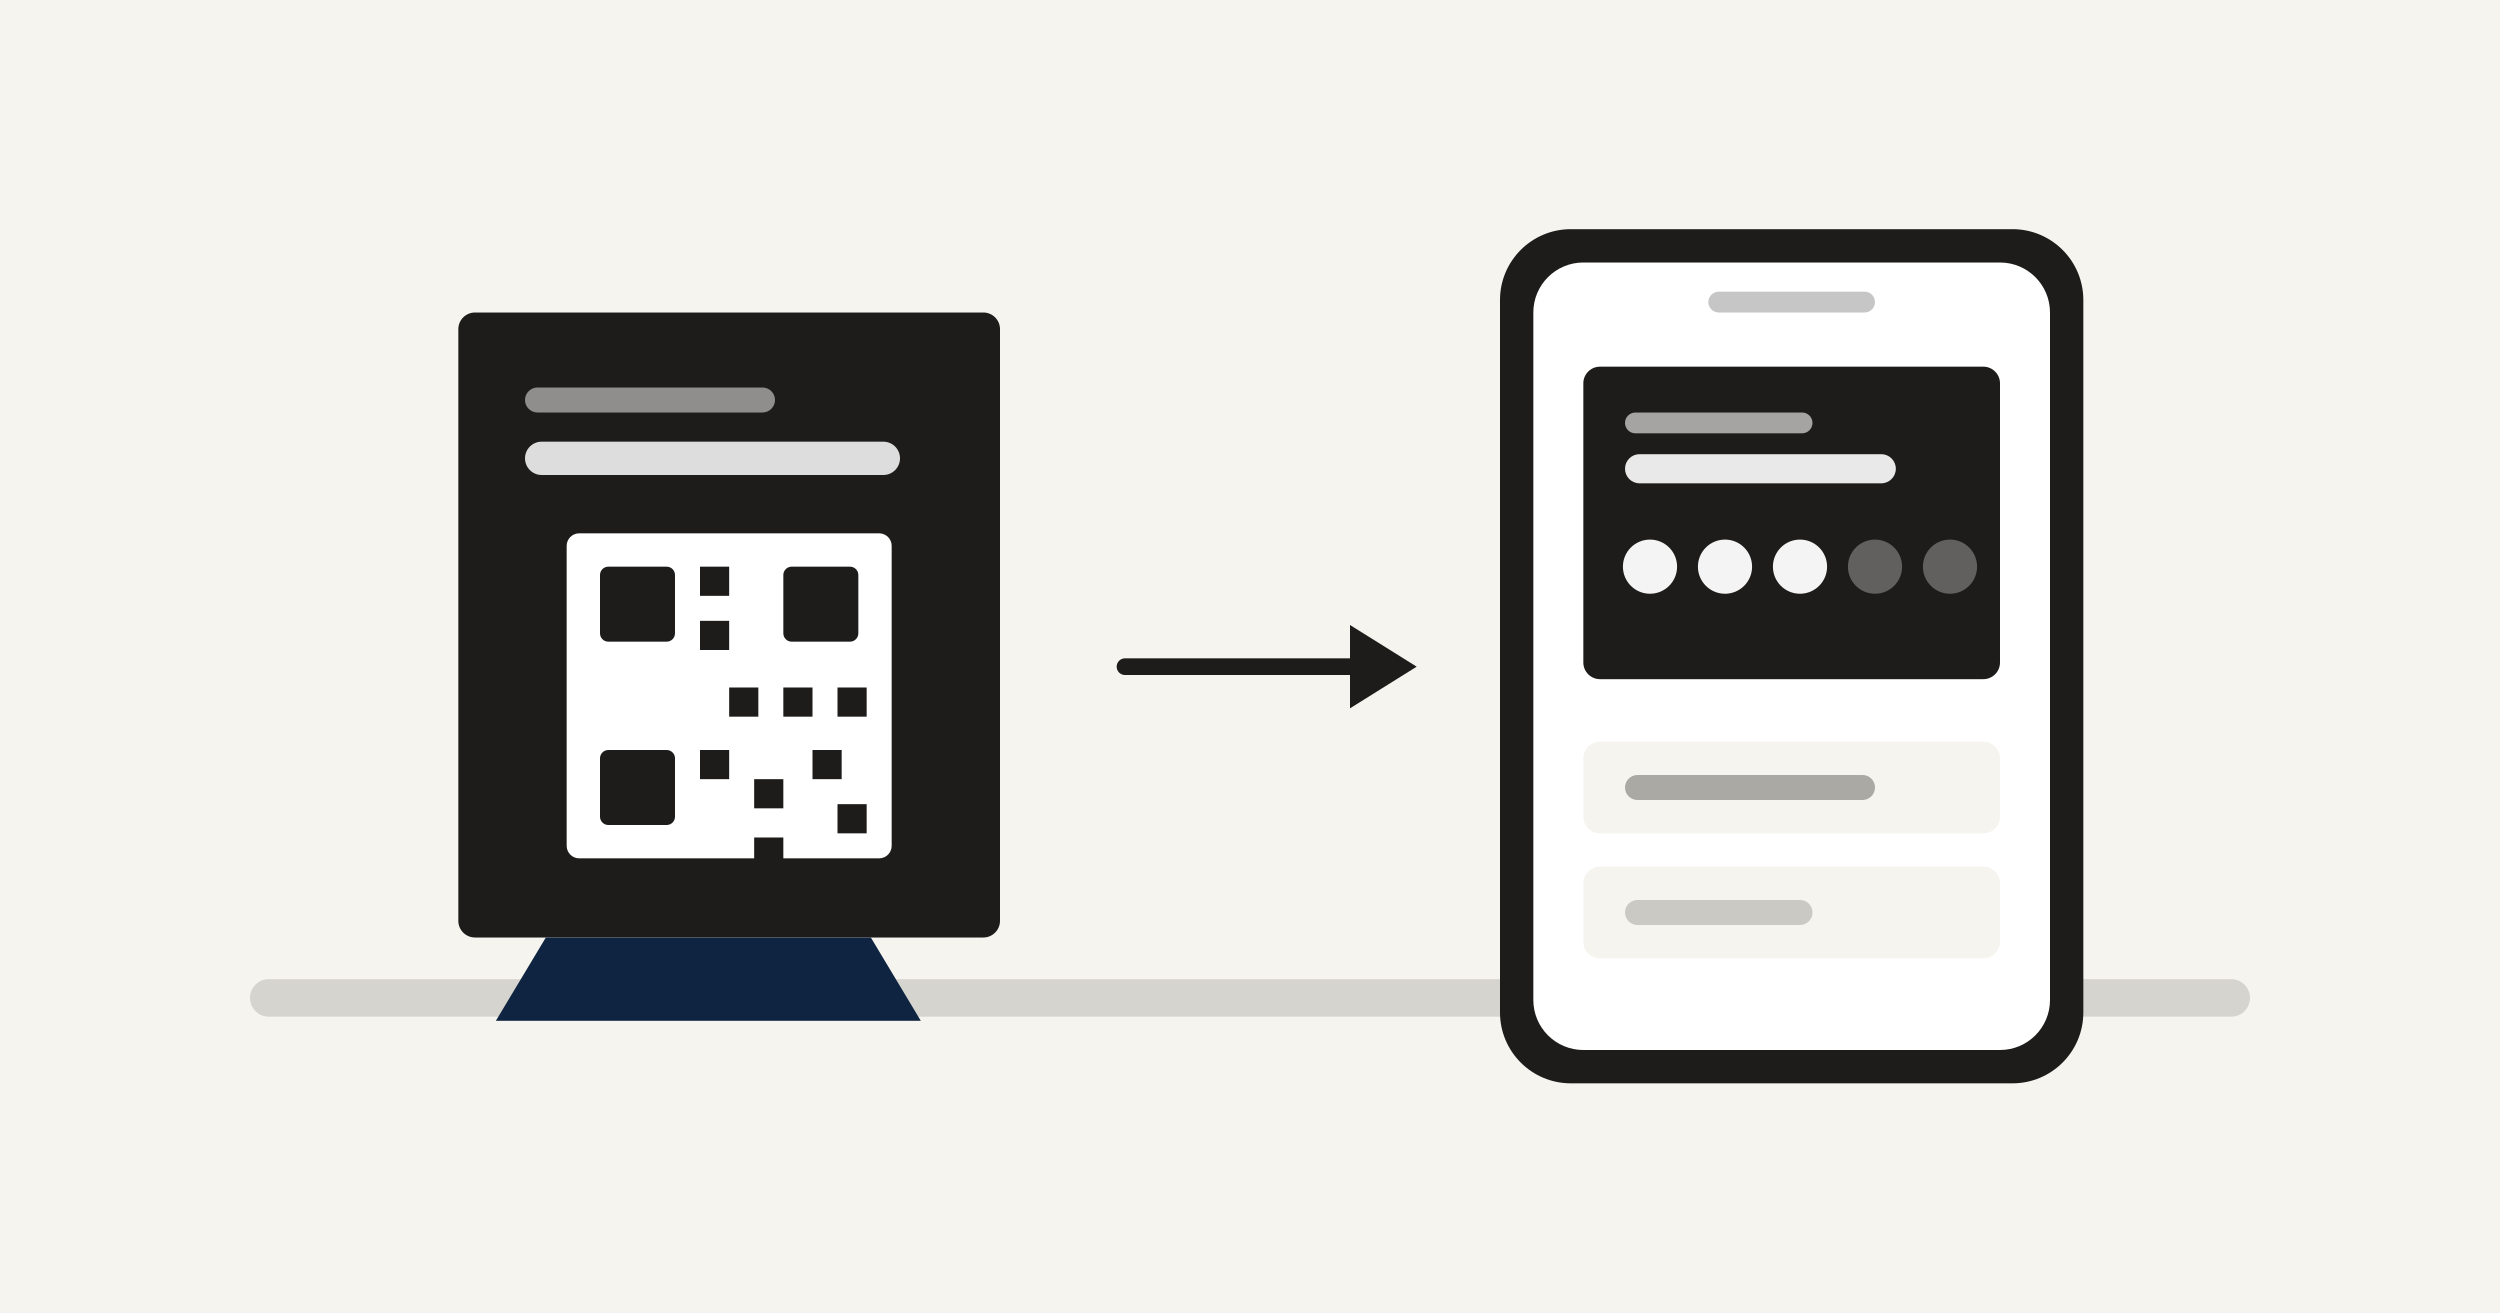
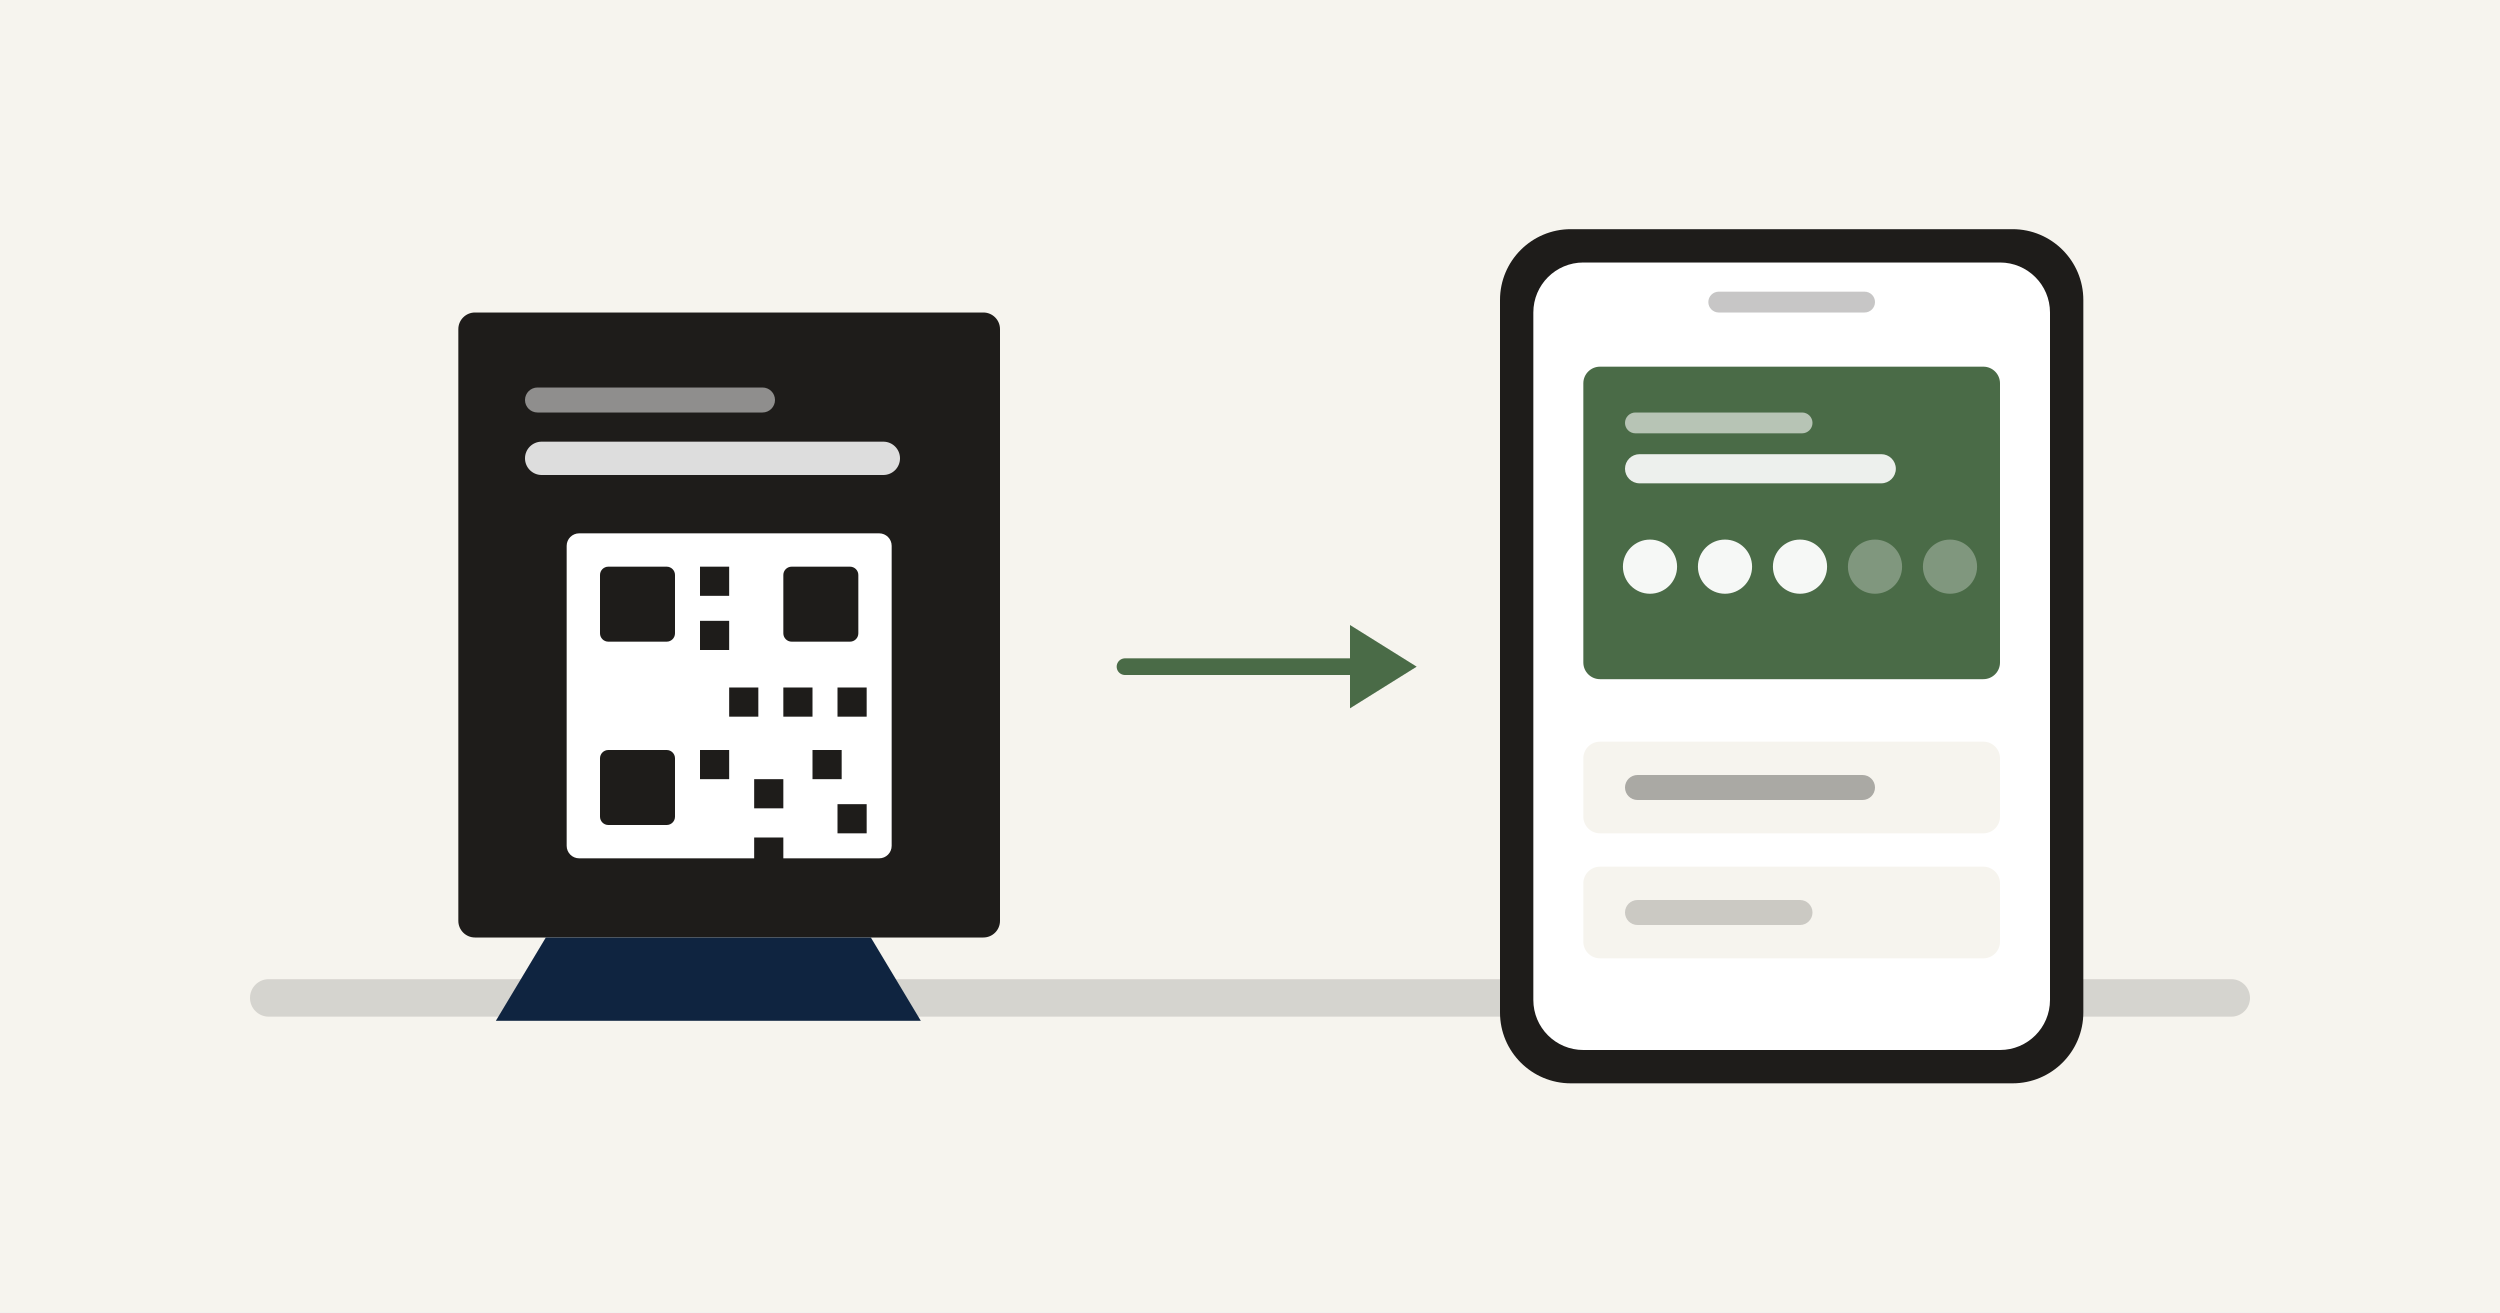
<svg xmlns="http://www.w3.org/2000/svg" viewBox="0 0 1200 630" width="1200" height="630" role="img" aria-label="Skilt med QR-kode på en disk ved siden af en telefon, der viser et stempelkort uden app">
  <rect width="1200" height="630" fill="#f6f4ee" />
  <rect x="120" y="470" width="960" height="18" rx="9" fill="#1e1c1a" opacity="0.15" />
  <g>
    <rect x="220" y="150" width="260" height="300" rx="8" fill="#1e1c1a" />
    <rect x="252" y="186" width="120" height="12" rx="6" fill="#ffffff" opacity="0.5" />
    <rect x="252" y="212" width="180" height="16" rx="8" fill="#ffffff" opacity="0.85" />
    <rect x="272" y="256" width="156" height="156" rx="6" fill="#ffffff" />
    <g fill="#1e1c1a">
      <rect x="288" y="272" width="36" height="36" rx="4" />
      <rect x="376" y="272" width="36" height="36" rx="4" />
      <rect x="288" y="360" width="36" height="36" rx="4" />
      <rect x="336" y="272" width="14" height="14" />
      <rect x="336" y="298" width="14" height="14" />
      <rect x="350" y="330" width="14" height="14" />
      <rect x="376" y="330" width="14" height="14" />
      <rect x="402" y="330" width="14" height="14" />
      <rect x="336" y="360" width="14" height="14" />
      <rect x="362" y="374" width="14" height="14" />
      <rect x="390" y="360" width="14" height="14" />
      <rect x="402" y="386" width="14" height="14" />
      <rect x="362" y="402" width="14" height="14" />
    </g>
    <path d="M262 450l-24 40h204l-24-40z" fill="#0f2440" />
  </g>
-   <path d="M540 320h120" stroke="#1e1c1a" stroke-width="8" stroke-linecap="round" />
-   <path d="M648 300l32 20-32 20z" fill="#1e1c1a" />
+   <path d="M540 320h120" stroke="#4a6b47" stroke-width="8" stroke-linecap="round" />
+   <path d="M648 300l32 20-32 20z" fill="#4a6b47" />
  <g>
    <rect x="720" y="110" width="280" height="410" rx="34" fill="#1e1c1a" />
    <rect x="736" y="126" width="248" height="378" rx="24" fill="#ffffff" />
    <rect x="820" y="140" width="80" height="10" rx="5" fill="#1e1c1a" opacity="0.25" />
-     <rect x="760" y="176" width="200" height="150" rx="8" fill="#1e1c1a" />
+     <rect x="760" y="176" width="200" height="150" rx="8" fill="#4a6b47" />
    <rect x="780" y="198" width="90" height="10" rx="5" fill="#ffffff" opacity="0.6" />
    <rect x="780" y="218" width="130" height="14" rx="7" fill="#ffffff" opacity="0.9" />
    <g fill="#ffffff">
      <circle cx="792" cy="272" r="13" opacity="0.95" />
      <circle cx="828" cy="272" r="13" opacity="0.95" />
      <circle cx="864" cy="272" r="13" opacity="0.95" />
      <circle cx="900" cy="272" r="13" opacity="0.3" />
      <circle cx="936" cy="272" r="13" opacity="0.3" />
    </g>
    <rect x="760" y="356" width="200" height="44" rx="8" fill="#f6f4ee" />
    <rect x="780" y="372" width="120" height="12" rx="6" fill="#1e1c1a" opacity="0.35" />
    <rect x="760" y="416" width="200" height="44" rx="8" fill="#f6f4ee" />
    <rect x="780" y="432" width="90" height="12" rx="6" fill="#1e1c1a" opacity="0.2" />
  </g>
</svg>
